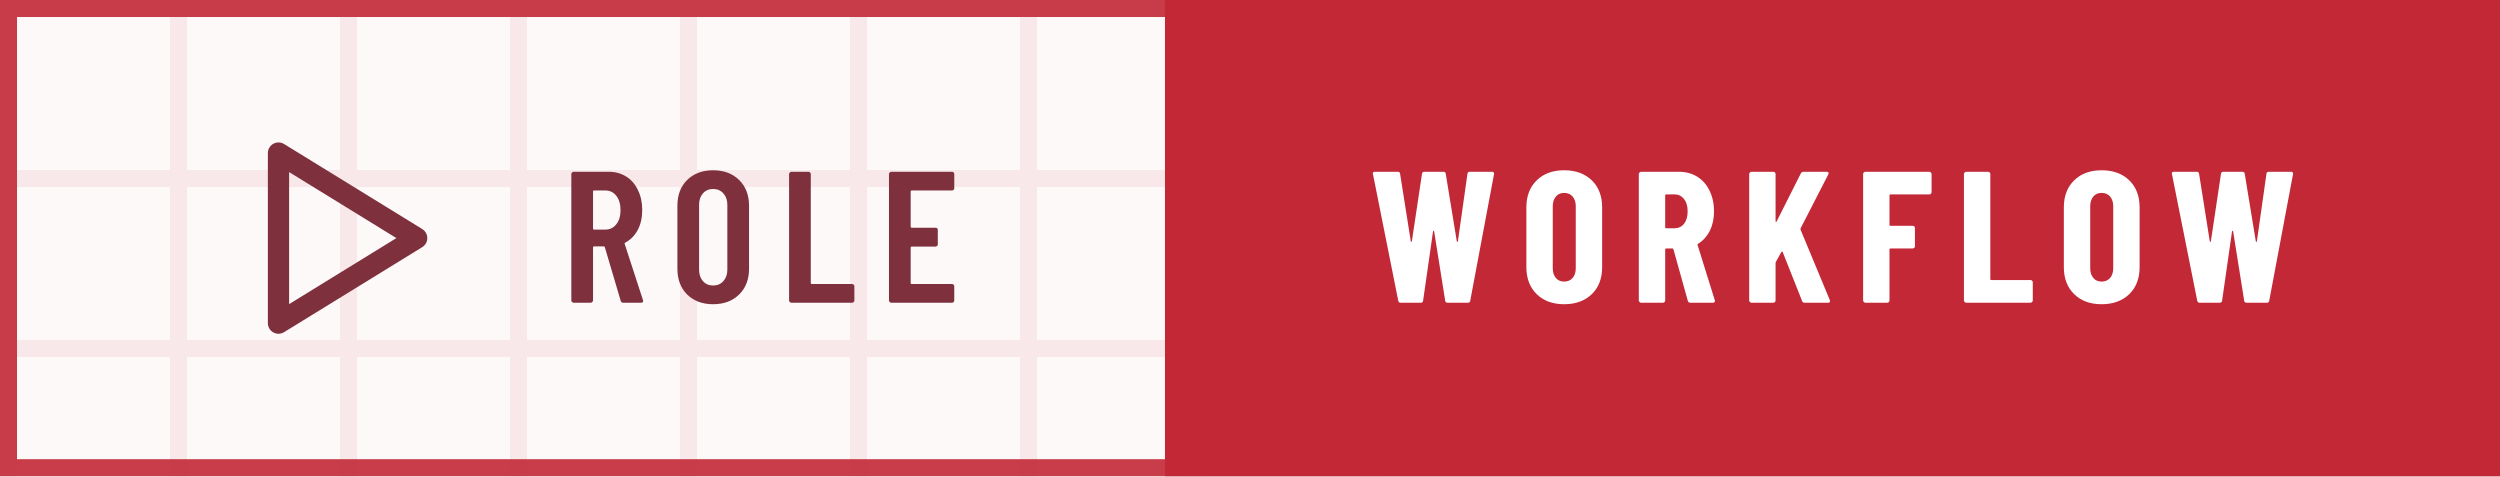
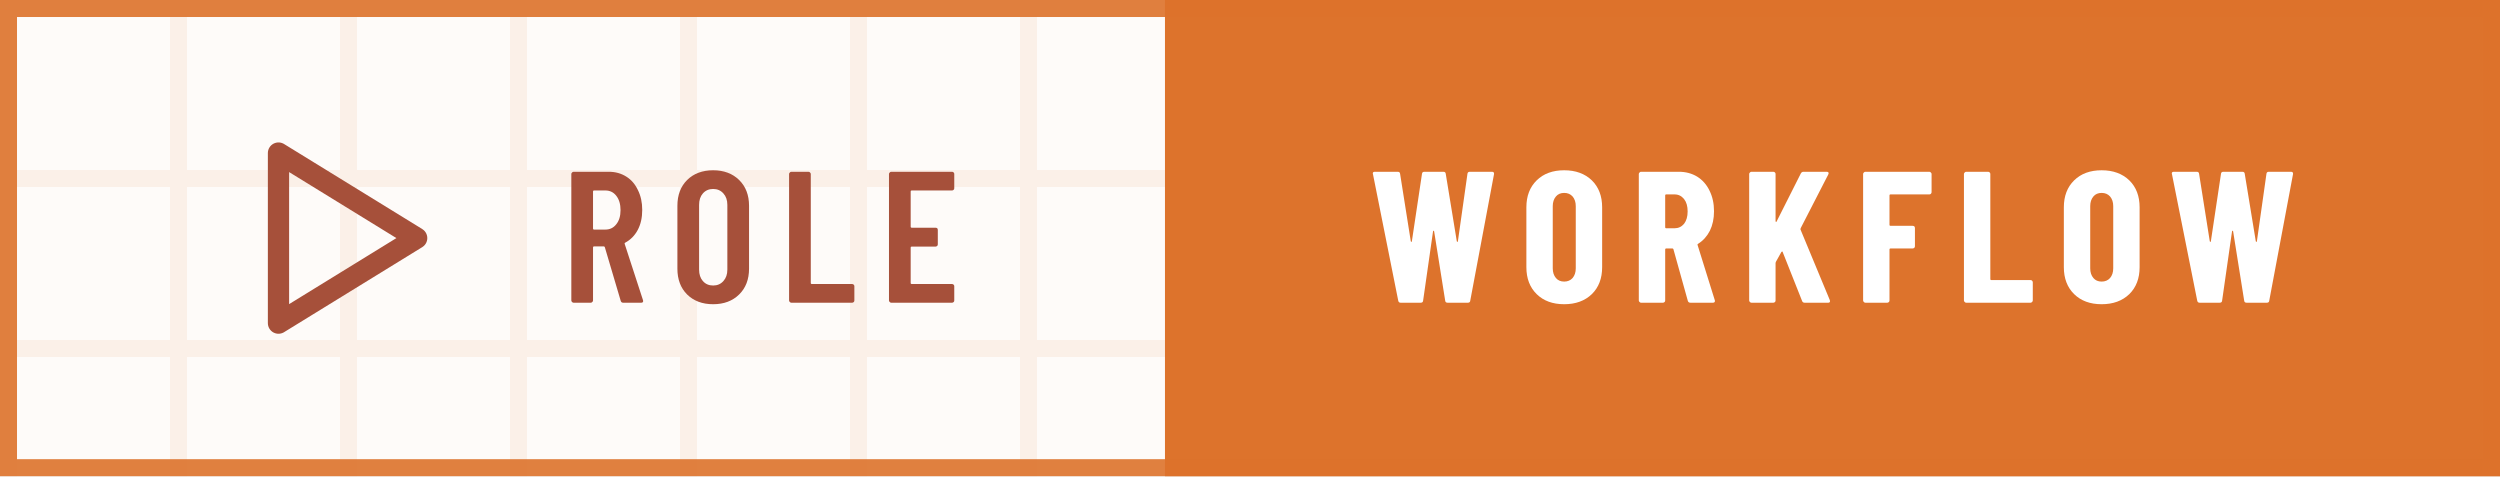
<svg xmlns="http://www.w3.org/2000/svg" width="147" height="28" viewBox="0 0 147 28" role="img" aria-label="Role: Workflow">
  <defs>
-     <pattern id="p380ca5" width="10" height="10" patternUnits="userSpaceOnUse">
-       <path d="M10 .5H.5V10" fill="none" stroke="#C32837" stroke-opacity=".08" />
+     <pattern id="p652659" width="10" height="10" patternUnits="userSpaceOnUse">
+       <path d="M10 .5H.5V10" fill="none" stroke="#DD732C" stroke-opacity=".08" />
    </pattern>
-     <path id="m69-380ca5" d="M391 600H175Q170 600 170 595V406Q170 401 175 401H303Q308 401 312 398Q315 394 315 389V312Q315 307 312 304Q308 300 303 300H175Q170 300 170 295V105Q170 100 175 100H391Q396 100 400 96Q403 93 403 88V12Q403 7 400 4Q396 0 391 0H66Q61 0 58 4Q54 7 54 12V688Q54 693 58 696Q61 700 66 700H391Q396 700 400 696Q403 693 403 688V612Q403 607 400 604Q396 600 391 600Z" />
-     <path id="m76-380ca5" d="M54 12V688Q54 693 58 696Q61 700 66 700H158Q163 700 166 696Q170 693 170 688V105Q170 100 175 100H391Q396 100 400 96Q403 93 403 88V12Q403 7 400 4Q396 0 391 0H66Q61 0 58 4Q54 7 54 12Z" />
-     <path id="m79-380ca5" d="M42 182V518Q42 604 94 656Q147 708 233 708Q319 708 372 656Q425 604 425 518V182Q425 96 372 44Q319 -8 233 -8Q147 -8 94 44Q42 96 42 182ZM309 177V523Q309 561 288 584Q267 608 233 608Q199 608 178 584Q158 561 158 523V177Q158 139 178 116Q199 92 233 92Q267 92 288 116Q309 139 309 177Z" />
-     <path id="m82-380ca5" d="M318 10 233 297Q231 301 228 301H175Q170 301 170 296V12Q170 7 166 4Q163 0 158 0H66Q61 0 58 4Q54 7 54 12V688Q54 693 58 696Q61 700 66 700H254Q307 700 348 674Q388 649 410 602Q433 556 433 496Q433 434 409 389Q385 344 342 321Q338 320 339 315L437 14Q438 12 438 9Q438 0 427 0H331Q321 0 318 10ZM170 595V396Q170 391 175 391H236Q272 391 294 419Q317 447 317 495Q317 543 294 572Q272 600 236 600H175Q170 600 170 595Z" />
-     <path id="n70-380ca5" d="M398 579H190Q185 579 185 574V416Q185 411 190 411H309Q314 411 318 408Q321 404 321 399V302Q321 297 318 294Q314 290 309 290H190Q185 290 185 285V12Q185 7 182 4Q178 0 173 0H56Q51 0 48 4Q44 7 44 12V688Q44 693 48 696Q51 700 56 700H398Q403 700 406 696Q410 693 410 688V591Q410 586 406 582Q403 579 398 579Z" />
-     <path id="n75-380ca5" d="M44 12V688Q44 693 48 696Q51 700 56 700H173Q178 700 182 696Q185 693 185 688V436Q185 432 188 432Q190 431 191 435L320 691Q325 700 334 700H458Q465 700 468 696Q470 693 467 686L319 398Q318 394 318 392L475 14Q476 12 476 8Q476 0 466 0H341Q330 0 327 9L223 271Q222 274 220 274Q218 273 216 271L187 219Q185 215 185 213V12Q185 7 182 4Q178 0 173 0H56Q51 0 48 4Q44 7 44 12Z" />
-     <path id="n76-380ca5" d="M44 12V688Q44 693 48 696Q51 700 56 700H173Q178 700 182 696Q185 693 185 688V126Q185 121 190 121H400Q405 121 408 118Q412 114 412 109V12Q412 7 408 4Q405 0 400 0H56Q51 0 48 4Q44 7 44 12Z" />
-     <path id="n79-380ca5" d="M34 190V510Q34 600 89 654Q144 708 236 708Q328 708 384 654Q439 600 439 510V190Q439 100 384 46Q328 -8 236 -8Q144 -8 89 46Q34 100 34 190ZM298 184V516Q298 548 281 568Q264 587 236 587Q208 587 192 568Q175 548 175 516V184Q175 152 192 132Q208 113 236 113Q264 113 281 132Q298 152 298 184Z" />
-     <path id="n82-380ca5" d="M306 10 229 286Q227 290 224 290H190Q185 290 185 285V12Q185 7 182 4Q178 0 173 0H56Q51 0 48 4Q44 7 44 12V688Q44 693 48 696Q51 700 56 700H258Q313 700 356 674Q399 647 422 599Q446 551 446 489Q446 430 424 385Q401 340 361 315Q359 314 358 312Q357 311 358 309L450 14L451 10Q451 0 440 0H320Q309 0 306 10ZM185 574V403Q185 398 190 398H235Q266 398 286 422Q305 447 305 488Q305 530 286 554Q266 579 235 579H190Q185 579 185 574Z" />
-     <path id="n87-380ca5" d="M156 11 21 687 20 691Q20 700 31 700H153Q165 700 166 689L223 329Q224 325 226 325Q228 325 229 329L283 689Q284 700 296 700H397Q409 700 410 689L469 329Q470 325 472 325Q474 325 475 329L526 689Q527 700 539 700H657Q670 700 668 687L541 11Q540 0 528 0H420Q408 0 407 11L348 381Q347 385 345 385Q343 385 342 381L289 11Q288 0 276 0H169Q158 0 156 11Z" />
+     <path id="m69-652659" d="M391 600H175Q170 600 170 595V406Q170 401 175 401H303Q308 401 312 398Q315 394 315 389V312Q315 307 312 304Q308 300 303 300H175Q170 300 170 295V105Q170 100 175 100H391Q396 100 400 96Q403 93 403 88V12Q403 7 400 4Q396 0 391 0H66Q61 0 58 4Q54 7 54 12V688Q54 693 58 696Q61 700 66 700H391Q396 700 400 696Q403 693 403 688V612Q403 607 400 604Q396 600 391 600Z" />
+     <path id="m76-652659" d="M54 12V688Q54 693 58 696Q61 700 66 700H158Q163 700 166 696Q170 693 170 688V105Q170 100 175 100H391Q396 100 400 96Q403 93 403 88V12Q403 7 400 4Q396 0 391 0H66Q61 0 58 4Q54 7 54 12Z" />
+     <path id="m79-652659" d="M42 182V518Q42 604 94 656Q147 708 233 708Q319 708 372 656Q425 604 425 518V182Q425 96 372 44Q319 -8 233 -8Q147 -8 94 44Q42 96 42 182ZM309 177V523Q309 561 288 584Q267 608 233 608Q199 608 178 584Q158 561 158 523V177Q158 139 178 116Q199 92 233 92Q267 92 288 116Q309 139 309 177Z" />
+     <path id="m82-652659" d="M318 10 233 297Q231 301 228 301H175Q170 301 170 296V12Q170 7 166 4Q163 0 158 0H66Q61 0 58 4Q54 7 54 12V688Q54 693 58 696Q61 700 66 700H254Q307 700 348 674Q388 649 410 602Q433 556 433 496Q433 434 409 389Q385 344 342 321Q338 320 339 315L437 14Q438 12 438 9Q438 0 427 0H331Q321 0 318 10ZM170 595V396Q170 391 175 391H236Q272 391 294 419Q317 447 317 495Q317 543 294 572Q272 600 236 600H175Q170 600 170 595Z" />
+     <path id="n70-652659" d="M398 579H190Q185 579 185 574V416Q185 411 190 411H309Q314 411 318 408Q321 404 321 399V302Q321 297 318 294Q314 290 309 290H190Q185 290 185 285V12Q185 7 182 4Q178 0 173 0H56Q51 0 48 4Q44 7 44 12V688Q44 693 48 696Q51 700 56 700H398Q403 700 406 696Q410 693 410 688V591Q410 586 406 582Q403 579 398 579Z" />
+     <path id="n75-652659" d="M44 12V688Q44 693 48 696Q51 700 56 700H173Q178 700 182 696Q185 693 185 688V436Q185 432 188 432Q190 431 191 435L320 691Q325 700 334 700H458Q465 700 468 696Q470 693 467 686L319 398Q318 394 318 392L475 14Q476 12 476 8Q476 0 466 0H341Q330 0 327 9L223 271Q222 274 220 274Q218 273 216 271L187 219Q185 215 185 213V12Q185 7 182 4Q178 0 173 0H56Q51 0 48 4Q44 7 44 12Z" />
+     <path id="n76-652659" d="M44 12V688Q44 693 48 696Q51 700 56 700H173Q178 700 182 696Q185 693 185 688V126Q185 121 190 121H400Q405 121 408 118Q412 114 412 109V12Q412 7 408 4Q405 0 400 0H56Q51 0 48 4Q44 7 44 12Z" />
+     <path id="n79-652659" d="M34 190V510Q34 600 89 654Q144 708 236 708Q328 708 384 654Q439 600 439 510V190Q439 100 384 46Q328 -8 236 -8Q144 -8 89 46Q34 100 34 190ZM298 184V516Q298 548 281 568Q264 587 236 587Q208 587 192 568Q175 548 175 516V184Q175 152 192 132Q208 113 236 113Q264 113 281 132Q298 152 298 184Z" />
+     <path id="n82-652659" d="M306 10 229 286Q227 290 224 290H190Q185 290 185 285V12Q185 7 182 4Q178 0 173 0H56Q51 0 48 4Q44 7 44 12V688Q44 693 48 696Q51 700 56 700H258Q313 700 356 674Q399 647 422 599Q446 551 446 489Q446 430 424 385Q401 340 361 315Q359 314 358 312Q357 311 358 309L450 14L451 10Q451 0 440 0H320Q309 0 306 10ZM185 574V403Q185 398 190 398H235Q266 398 286 422Q305 447 305 488Q305 530 286 554Q266 579 235 579H190Q185 579 185 574Z" />
+     <path id="n87-652659" d="M156 11 21 687 20 691Q20 700 31 700H153Q165 700 166 689L223 329Q224 325 226 325Q228 325 229 329L283 689Q284 700 296 700H397Q409 700 410 689L469 329Q470 325 472 325Q474 325 475 329L526 689Q527 700 539 700H657Q670 700 668 687L541 11Q540 0 528 0H420Q408 0 407 11L348 381Q347 385 345 385Q343 385 342 381L289 11Q288 0 276 0H169Q158 0 156 11Z" />
  </defs>
  <rect width="147" height="28" fill="#FFFFFF" />
-   <rect width="147" height="28" fill="#C32837" fill-opacity=".03" />
-   <rect width="147" height="28" fill="url(#p380ca5)" />
-   <path d="M68.5 0H147V28H68.5Z" fill="#C32837" />
-   <g transform="translate(12 6.5) scale(0.625)" fill="none" stroke="#7E303D" stroke-width="2" stroke-linecap="round" stroke-linejoin="round">
+   <rect width="147" height="28" fill="#DD732C" fill-opacity=".03" />
+   <rect width="147" height="28" fill="url(#p652659)" />
+   <path d="M68.5 0H147V28H68.5Z" fill="#DD732C" />
+   <g transform="translate(12 6.5) scale(0.625)" fill="none" stroke="#A6503A" stroke-width="2" stroke-linecap="round" stroke-linejoin="round">
    <path d="M7 4l13 8-13 8z" />
  </g>
-   <g transform="translate(33 17.8) scale(0.011 -0.011)" fill="#7E303D">
-     <use href="#m82-380ca5" x="0" />
-     <use href="#m79-380ca5" x="579" />
-     <use href="#m76-380ca5" x="1164" />
-     <use href="#m69-380ca5" x="1698" />
+   <g transform="translate(33 17.8) scale(0.011 -0.011)" fill="#A6503A">
+     <use href="#m82-652659" x="0" />
+     <use href="#m79-652659" x="579" />
+     <use href="#m76-652659" x="1164" />
+     <use href="#m69-652659" x="1698" />
  </g>
  <g transform="translate(80.5 17.8) scale(0.011 -0.011)" fill="#FFFFFF">
-     <use href="#n87-380ca5" x="0" />
-     <use href="#n79-380ca5" x="807" />
-     <use href="#n82-380ca5" x="1398" />
-     <use href="#n75-380ca5" x="1988" />
-     <use href="#n70-380ca5" x="2597" />
-     <use href="#n76-380ca5" x="3136" />
-     <use href="#n79-380ca5" x="3680" />
-     <use href="#n87-380ca5" x="4271" />
+     <use href="#n87-652659" x="0" />
+     <use href="#n79-652659" x="807" />
+     <use href="#n82-652659" x="1398" />
+     <use href="#n75-652659" x="1988" />
+     <use href="#n70-652659" x="2597" />
+     <use href="#n76-652659" x="3136" />
+     <use href="#n79-652659" x="3680" />
+     <use href="#n87-652659" x="4271" />
  </g>
-   <rect x=".5" y=".5" width="146" height="27" fill="none" stroke="#C32837" stroke-opacity=".9" />
+   <rect x=".5" y=".5" width="146" height="27" fill="none" stroke="#DD732C" stroke-opacity=".9" />
</svg>
